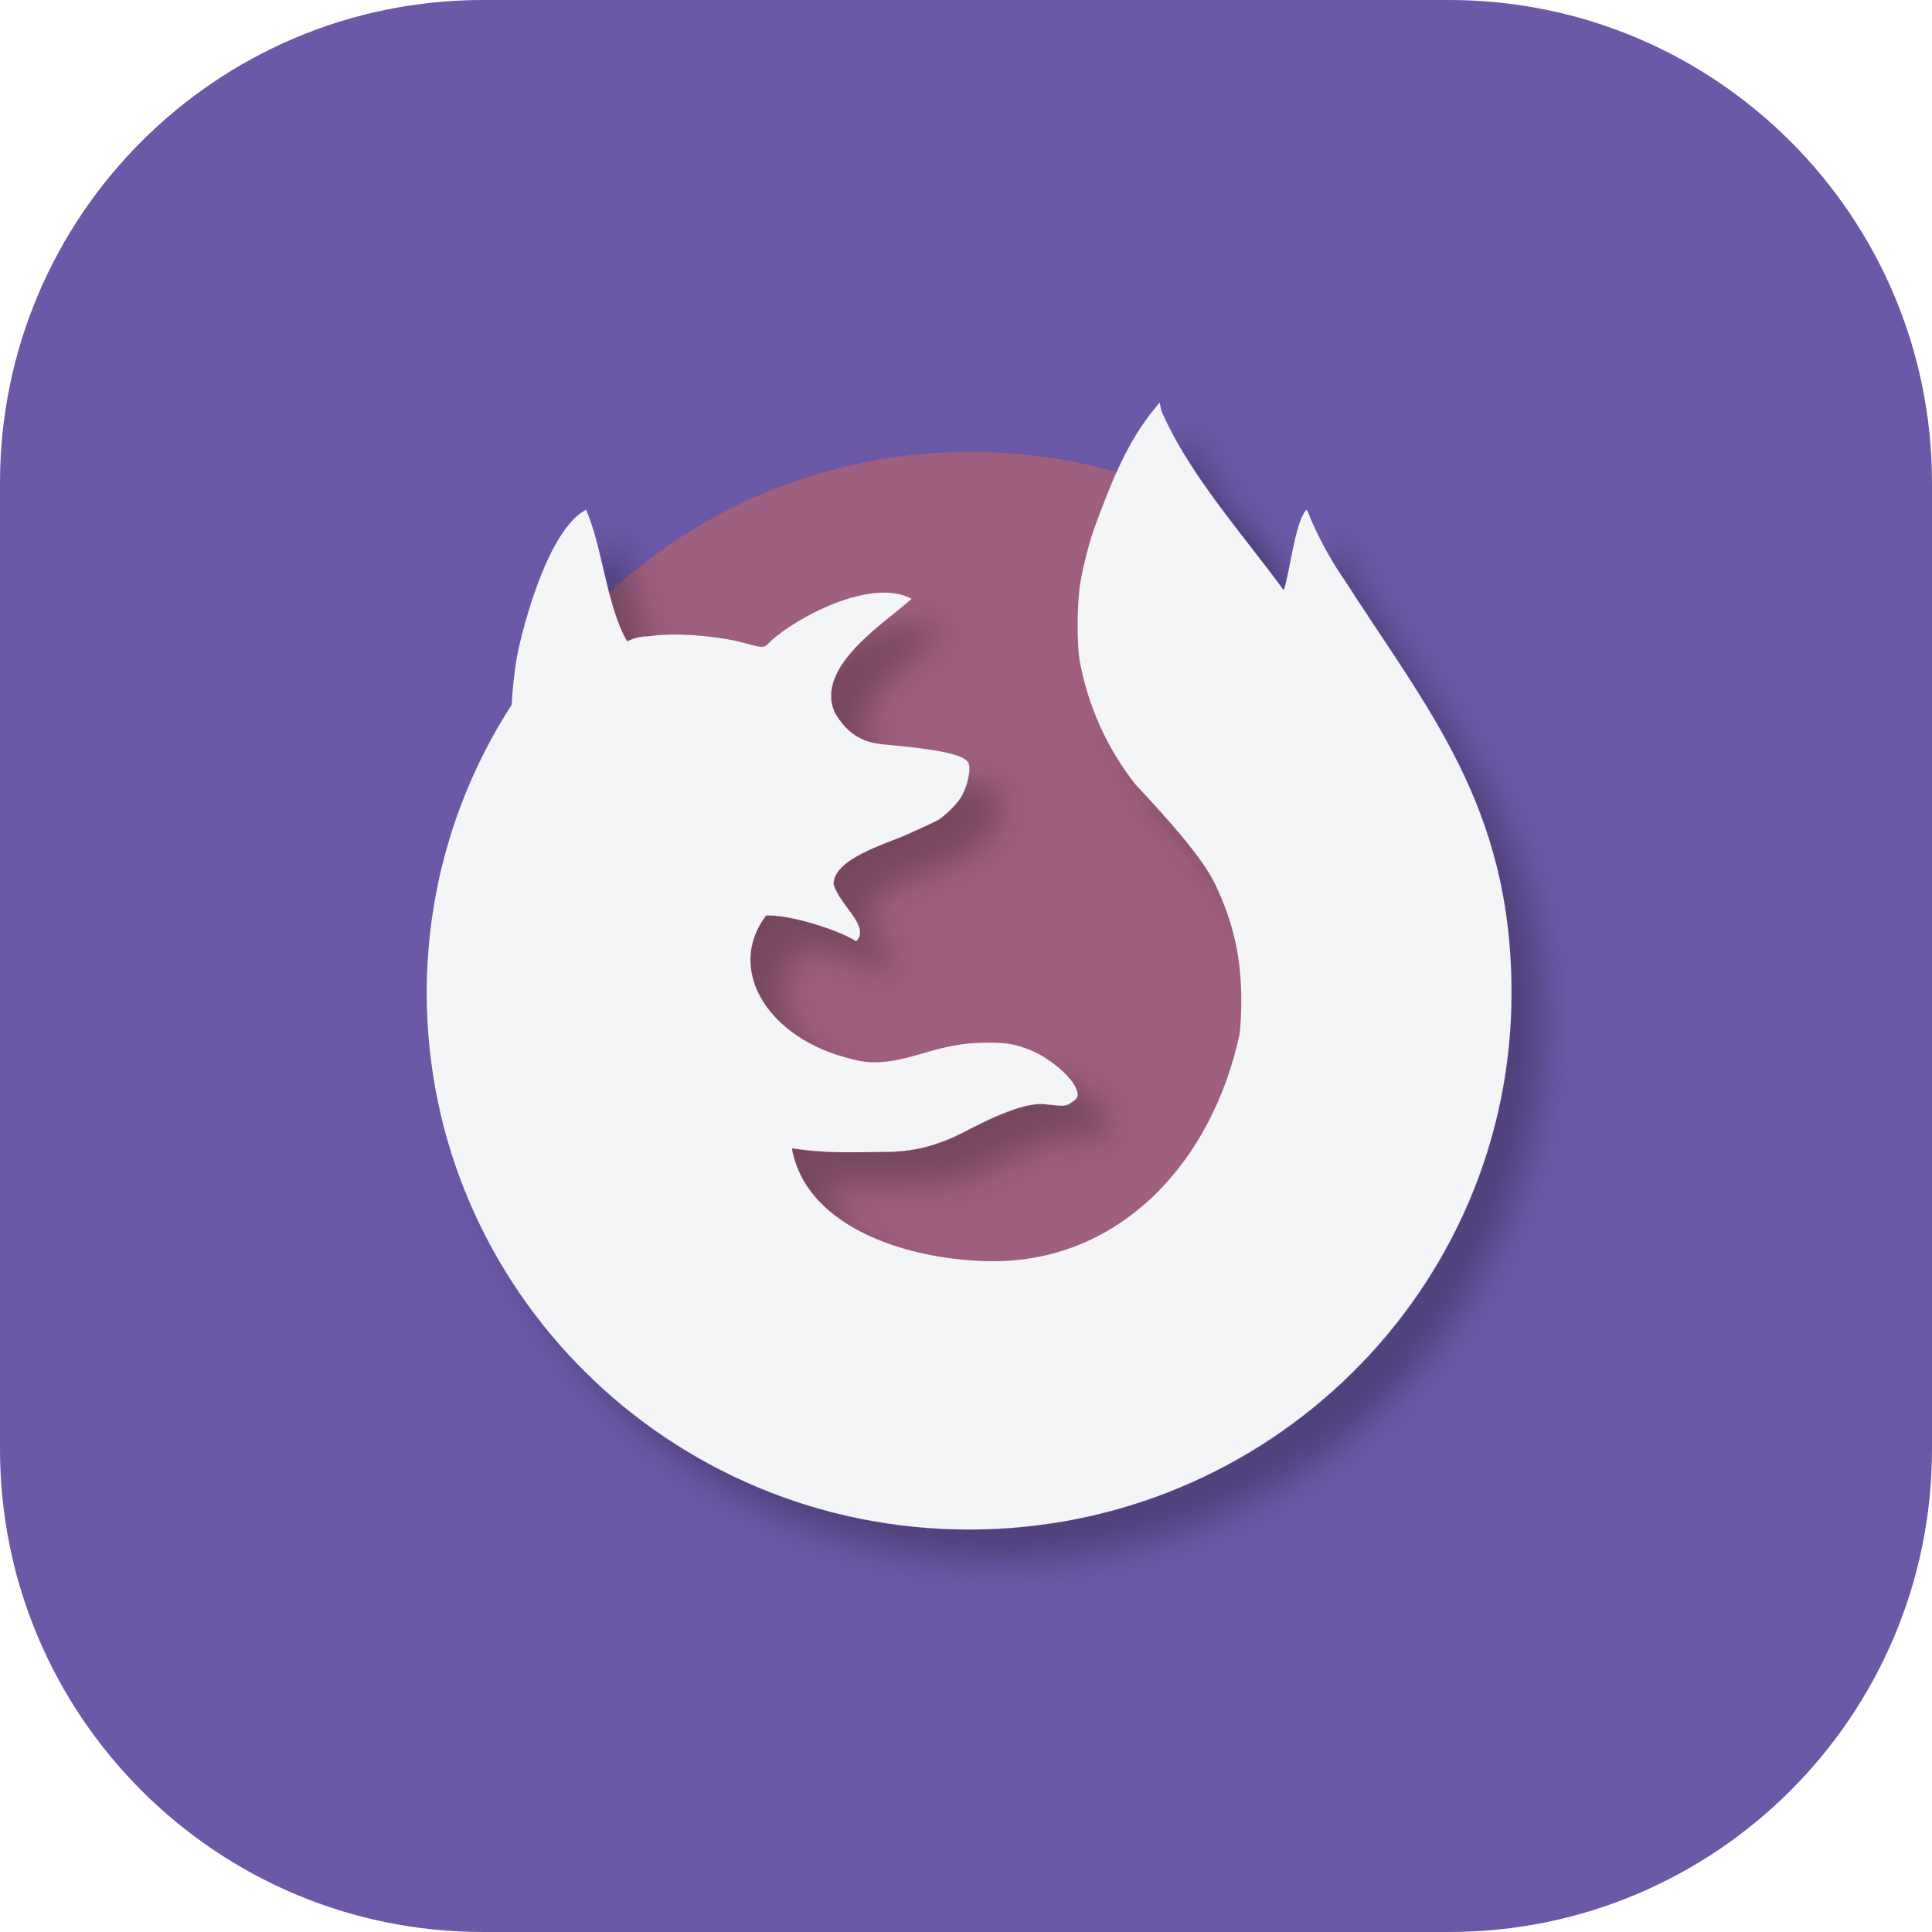
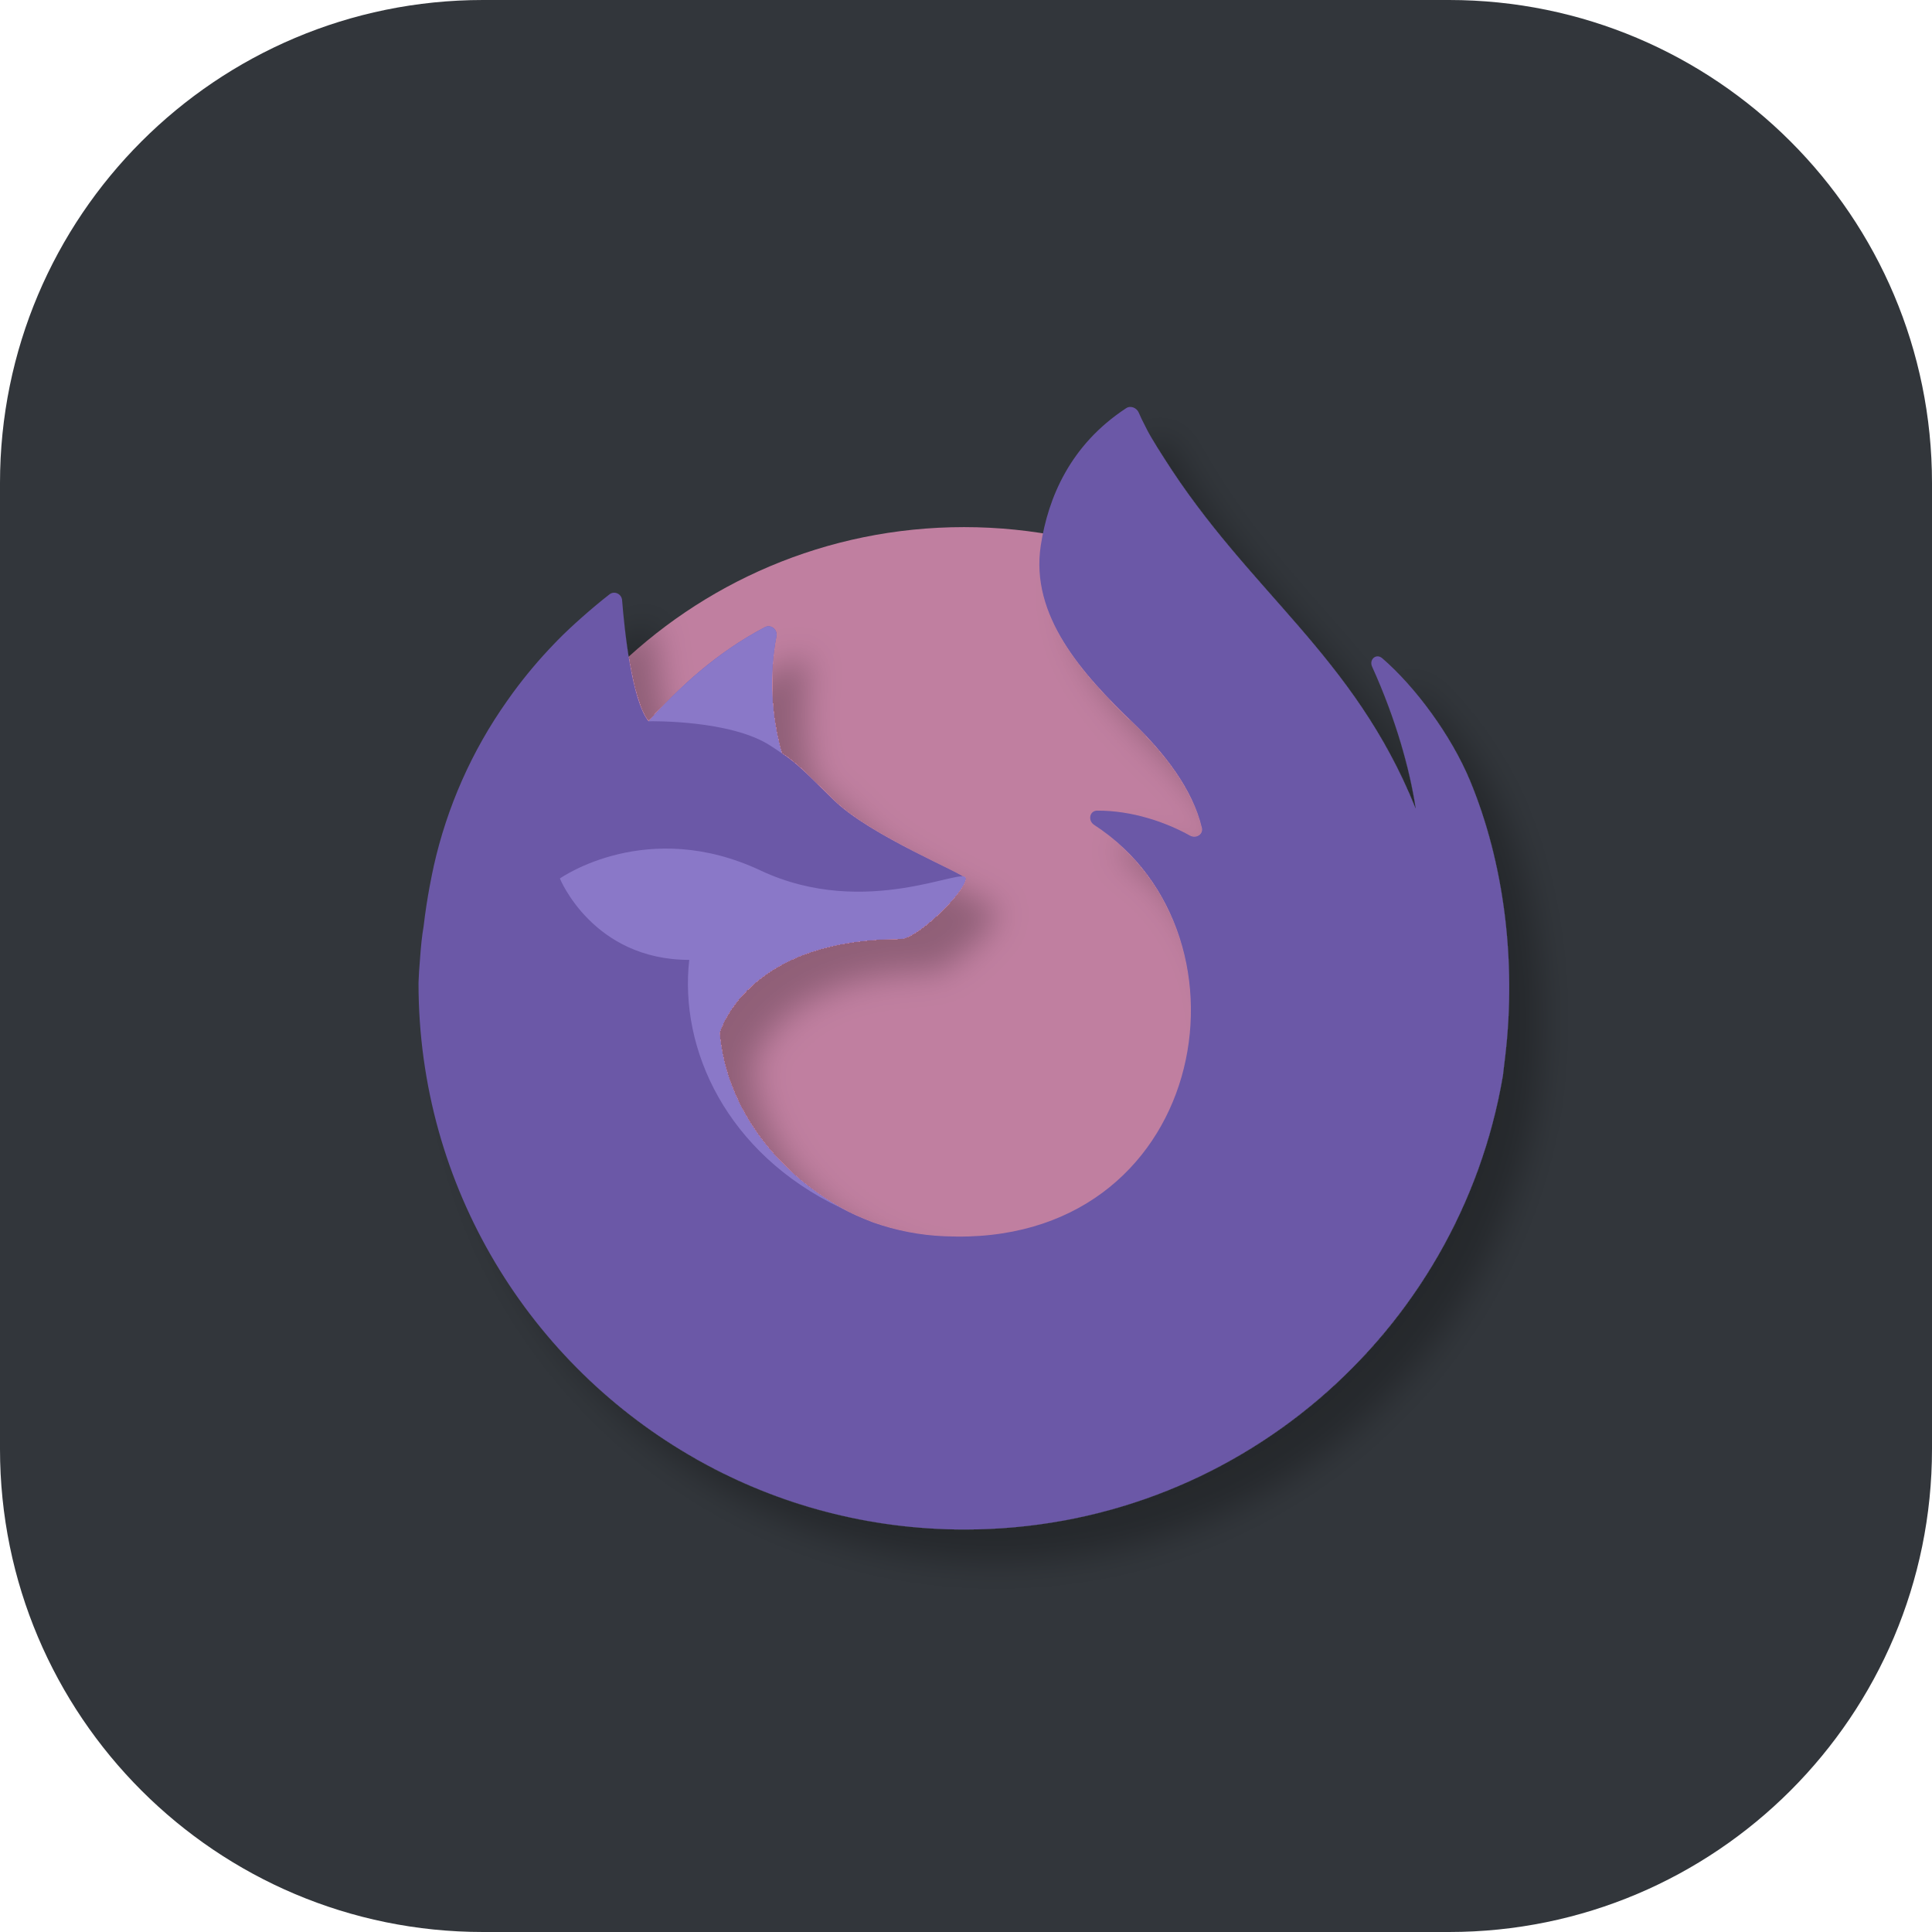
<svg xmlns="http://www.w3.org/2000/svg" width="24" height="24" viewBox="0 0 24 24" fill="none">
-   <rect width="24" height="24" rx="6" fill="#6B58A7" />
-   <g filter="url(#filter0_d_279_723)">
-     <path d="M15.225 6.418C14.284 5.904 13.205 5.613 12.055 5.613C10.056 5.613 8.268 6.494 7.054 7.894C6.895 13.099 12.713 18.822 15.22 16.988C16.642 15.947 15.71 9.768 15.225 6.418Z" fill="#9F5F7F" />
-   </g>
-   <g filter="url(#filter1_d_279_723)">
-     <path d="M14.406 5L14.325 5.099C14.312 5.116 14.298 5.133 14.284 5.151C13.972 5.56 13.795 6.022 13.609 6.519C13.538 6.709 13.462 6.997 13.421 7.236C13.379 7.475 13.375 8.008 13.414 8.217C13.517 8.773 13.753 9.296 14.1 9.738C14.502 10.171 14.939 10.649 15.102 10.997C15.326 11.476 15.42 11.902 15.42 12.432C15.42 12.592 15.411 12.756 15.397 12.854C15.058 14.424 13.934 15.658 12.357 15.667C11.359 15.67 10.017 15.284 9.836 14.264C10.317 14.336 10.677 14.31 11.021 14.308C11.338 14.306 11.641 14.238 12.011 14.044C12.562 13.753 12.834 13.699 12.985 13.717C13.207 13.742 13.235 13.742 13.284 13.711C13.387 13.648 13.416 13.622 13.357 13.5C13.282 13.347 13.018 13.132 12.797 13.044C12.612 12.971 12.511 12.953 12.289 12.953C12.063 12.953 11.871 12.963 11.464 13.085C11.057 13.207 10.832 13.226 10.581 13.156C9.538 12.909 9.008 12.042 9.516 11.372C9.821 11.358 10.441 11.561 10.635 11.692C10.82 11.512 10.418 11.235 10.354 10.982C10.354 10.667 11.004 10.483 11.271 10.364C11.447 10.286 11.618 10.206 11.652 10.186C11.725 10.144 11.865 10.009 11.922 9.926C12.01 9.8 12.067 9.567 12.032 9.482C11.987 9.377 11.69 9.311 10.969 9.247C10.697 9.223 10.511 9.1 10.368 8.85C10.117 8.276 11.006 7.729 11.324 7.439C10.818 7.166 9.877 7.683 9.576 7.963C9.479 8.057 9.508 8.056 9.216 7.98C9.196 7.975 9.176 7.97 9.155 7.965C9.148 7.964 9.14 7.962 9.133 7.96C9.119 7.957 9.105 7.954 9.091 7.952C9.082 7.95 9.072 7.948 9.062 7.946C9.05 7.944 9.039 7.941 9.027 7.939C9.015 7.937 9.003 7.935 8.991 7.933C8.983 7.932 8.974 7.931 8.965 7.93C8.887 7.917 8.806 7.907 8.725 7.9C8.636 7.891 8.546 7.886 8.46 7.884C8.434 7.883 8.408 7.883 8.383 7.883C8.355 7.883 8.329 7.883 8.303 7.884C8.298 7.884 8.293 7.884 8.288 7.885C8.266 7.885 8.244 7.886 8.223 7.887C8.22 7.887 8.218 7.888 8.215 7.888C8.192 7.889 8.169 7.891 8.148 7.893C8.144 7.893 8.144 7.893 8.143 7.894C8.12 7.896 8.1 7.899 8.079 7.902H8.079C8.07 7.903 8.06 7.904 8.051 7.905C7.955 7.905 7.866 7.932 7.79 7.967C7.537 7.543 7.476 6.757 7.279 6.333C6.818 6.572 6.502 7.746 6.424 8.146C6.394 8.306 6.36 8.615 6.359 8.724C6.359 8.74 6.355 8.746 6.355 8.757C5.689 9.791 5.301 11.017 5.301 12.333C5.301 16.015 8.317 19 12.038 19C15.759 19 18.776 16.015 18.776 12.333C18.776 10 17.72 8.801 16.674 7.163C16.674 7.162 16.674 7.162 16.671 7.161C16.517 6.933 16.384 6.682 16.276 6.434C16.259 6.38 16.239 6.335 16.231 6.335C16.228 6.335 16.225 6.337 16.221 6.34C16.085 6.503 16.019 7.136 15.947 7.333C15.421 6.613 14.769 5.896 14.425 5.098L14.406 5Z" fill="#F4F5F7" />
+   <rect width="24" height="24" rx="6" fill="#32363B" />
+   <ellipse cx="11.975" cy="12.742" rx="6.194" ry="6.194" fill="#C07FA0" />
+   <g filter="url(#filter0_d_316_136)">
+     <path d="M10.534 15.051C10.536 15.052 10.538 15.053 10.54 15.054C10.539 15.053 10.537 15.052 10.535 15.051C10.527 15.047 10.518 15.043 10.51 15.039C10.518 15.043 10.526 15.047 10.534 15.051Z" fill="#6B58A7" />
+     <path fill-rule="evenodd" clip-rule="evenodd" d="M13.989 5.071C14.044 5.034 14.12 5.065 14.146 5.126C14.17 5.183 14.198 5.239 14.223 5.287C14.246 5.335 14.271 5.382 14.298 5.428C14.35 5.517 14.404 5.603 14.458 5.687C15.518 7.363 16.816 8.134 17.583 10.038C17.584 10.04 17.586 10.039 17.586 10.037C17.586 10.037 17.586 10.037 17.586 10.037C17.513 9.553 17.338 8.927 17.045 8.282C17.004 8.192 17.096 8.112 17.171 8.177C17.579 8.528 18.028 9.137 18.26 9.695C18.685 10.718 18.835 11.94 18.7 13.104C18.69 13.191 18.68 13.278 18.669 13.365C18.124 16.564 15.338 19 11.983 19C10.791 19 9.671 18.693 8.698 18.153C8.683 18.145 8.667 18.136 8.651 18.127L8.647 18.124C6.589 16.96 5.199 14.751 5.199 12.217C5.199 12.206 5.2 12.194 5.2 12.183C5.203 12.104 5.208 12.026 5.215 11.947C5.229 11.744 5.242 11.625 5.262 11.509C5.304 11.143 5.374 10.823 5.386 10.771L5.386 10.77C5.387 10.768 5.387 10.766 5.387 10.764C5.552 10.026 5.861 9.327 6.298 8.709L6.37 8.608C6.526 8.395 6.696 8.193 6.879 8.003C6.897 7.985 6.914 7.967 6.931 7.949C7.096 7.781 7.352 7.554 7.57 7.384C7.632 7.335 7.722 7.377 7.728 7.456C7.758 7.835 7.847 8.697 8.055 8.96H8.058C8.416 8.558 8.896 8.108 9.502 7.791C9.577 7.752 9.661 7.821 9.645 7.903C9.553 8.385 9.575 8.883 9.71 9.356L9.71 9.356C9.771 9.397 9.83 9.441 9.886 9.489H9.886C9.99 9.576 10.106 9.693 10.352 9.935C10.812 10.389 11.993 10.859 11.995 10.914C11.984 11.082 11.388 11.664 11.18 11.664C9.257 11.664 8.94 12.823 8.938 12.831C9.023 13.813 9.707 14.623 10.536 15.051C10.573 15.07 10.612 15.088 10.65 15.105C10.716 15.134 10.782 15.162 10.849 15.187C11.133 15.287 11.431 15.345 11.732 15.357C14.985 15.51 15.714 11.627 13.592 10.247C13.511 10.194 13.534 10.07 13.63 10.07C14.061 10.068 14.479 10.211 14.783 10.38C14.857 10.421 14.95 10.365 14.93 10.283C14.817 9.8 14.459 9.347 14.081 8.983C13.444 8.371 12.795 7.65 12.929 6.776C13.019 6.185 13.293 5.527 13.989 5.071ZM10.54 15.054C10.538 15.053 10.536 15.052 10.534 15.051C10.526 15.047 10.518 15.043 10.51 15.039C10.518 15.043 10.527 15.047 10.535 15.051C10.537 15.052 10.539 15.053 10.54 15.054Z" fill="#6B58A7" />
+     <path d="M6.955 10.913C6.971 10.902 8.042 10.152 9.449 10.814C10.762 11.431 12.005 10.746 11.996 10.913C11.985 11.082 11.39 11.664 11.181 11.664C9.252 11.664 8.938 12.831 8.938 12.831C9.024 13.814 9.708 14.623 10.536 15.051C10.504 15.037 10.474 15.019 10.442 15.004C9.023 14.326 8.437 13.033 8.562 11.924C7.364 11.924 6.955 10.913 6.955 10.913ZM9.503 7.79C9.578 7.752 9.661 7.821 9.646 7.904C9.554 8.385 9.576 8.883 9.711 9.357C9.664 9.325 9.618 9.293 9.57 9.263C9.076 8.942 8.091 8.959 8.059 8.96C8.416 8.558 8.896 8.107 9.503 7.79Z" fill="#8A78C8" />
  </g>
  <defs>
-     <filter id="filter0_d_279_723" x="7.051" y="5.613" width="9.726" height="12.525" filterUnits="userSpaceOnUse" color-interpolation-filters="sRGB">
+     <filter id="filter0_d_316_136" x="5.199" y="5.055" width="14.349" height="14.745" filterUnits="userSpaceOnUse" color-interpolation-filters="sRGB">
      <feFlood flood-opacity="0" result="BackgroundImageFix" />
      <feColorMatrix in="SourceAlpha" type="matrix" values="0 0 0 0 0 0 0 0 0 0 0 0 0 0 0 0 0 0 127 0" result="hardAlpha" />
      <feOffset dx="0.4" dy="0.4" />
      <feGaussianBlur stdDeviation="0.2" />
      <feComposite in2="hardAlpha" operator="out" />
      <feColorMatrix type="matrix" values="0 0 0 0 0 0 0 0 0 0 0 0 0 0 0 0 0 0 0.25 0" />
-       <feBlend mode="normal" in2="BackgroundImageFix" result="effect1_dropShadow_279_723" />
-       <feBlend mode="normal" in="SourceGraphic" in2="effect1_dropShadow_279_723" result="shape" />
-     </filter>
-     <filter id="filter1_d_279_723" x="5.301" y="5" width="14.275" height="14.8" filterUnits="userSpaceOnUse" color-interpolation-filters="sRGB">
-       <feFlood flood-opacity="0" result="BackgroundImageFix" />
-       <feColorMatrix in="SourceAlpha" type="matrix" values="0 0 0 0 0 0 0 0 0 0 0 0 0 0 0 0 0 0 127 0" result="hardAlpha" />
-       <feOffset dx="0.4" dy="0.4" />
-       <feGaussianBlur stdDeviation="0.2" />
-       <feComposite in2="hardAlpha" operator="out" />
-       <feColorMatrix type="matrix" values="0 0 0 0 0 0 0 0 0 0 0 0 0 0 0 0 0 0 0.25 0" />
-       <feBlend mode="normal" in2="BackgroundImageFix" result="effect1_dropShadow_279_723" />
-       <feBlend mode="normal" in="SourceGraphic" in2="effect1_dropShadow_279_723" result="shape" />
+       <feBlend mode="normal" in2="BackgroundImageFix" result="effect1_dropShadow_316_136" />
+       <feBlend mode="normal" in="SourceGraphic" in2="effect1_dropShadow_316_136" result="shape" />
    </filter>
  </defs>
</svg>
